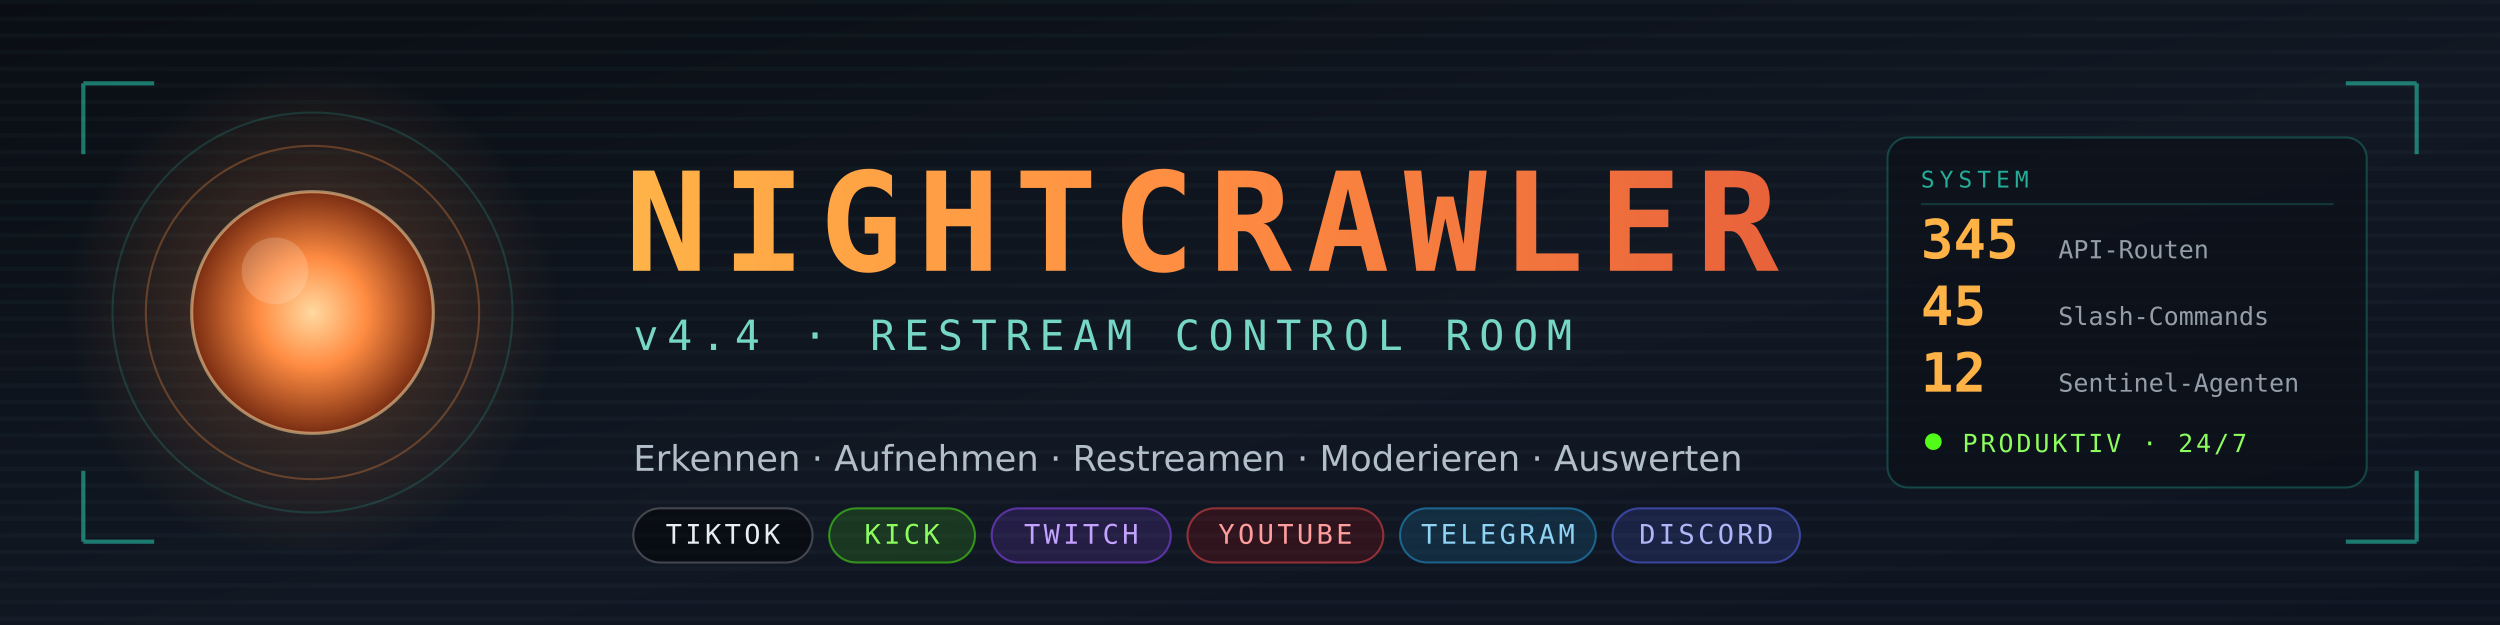
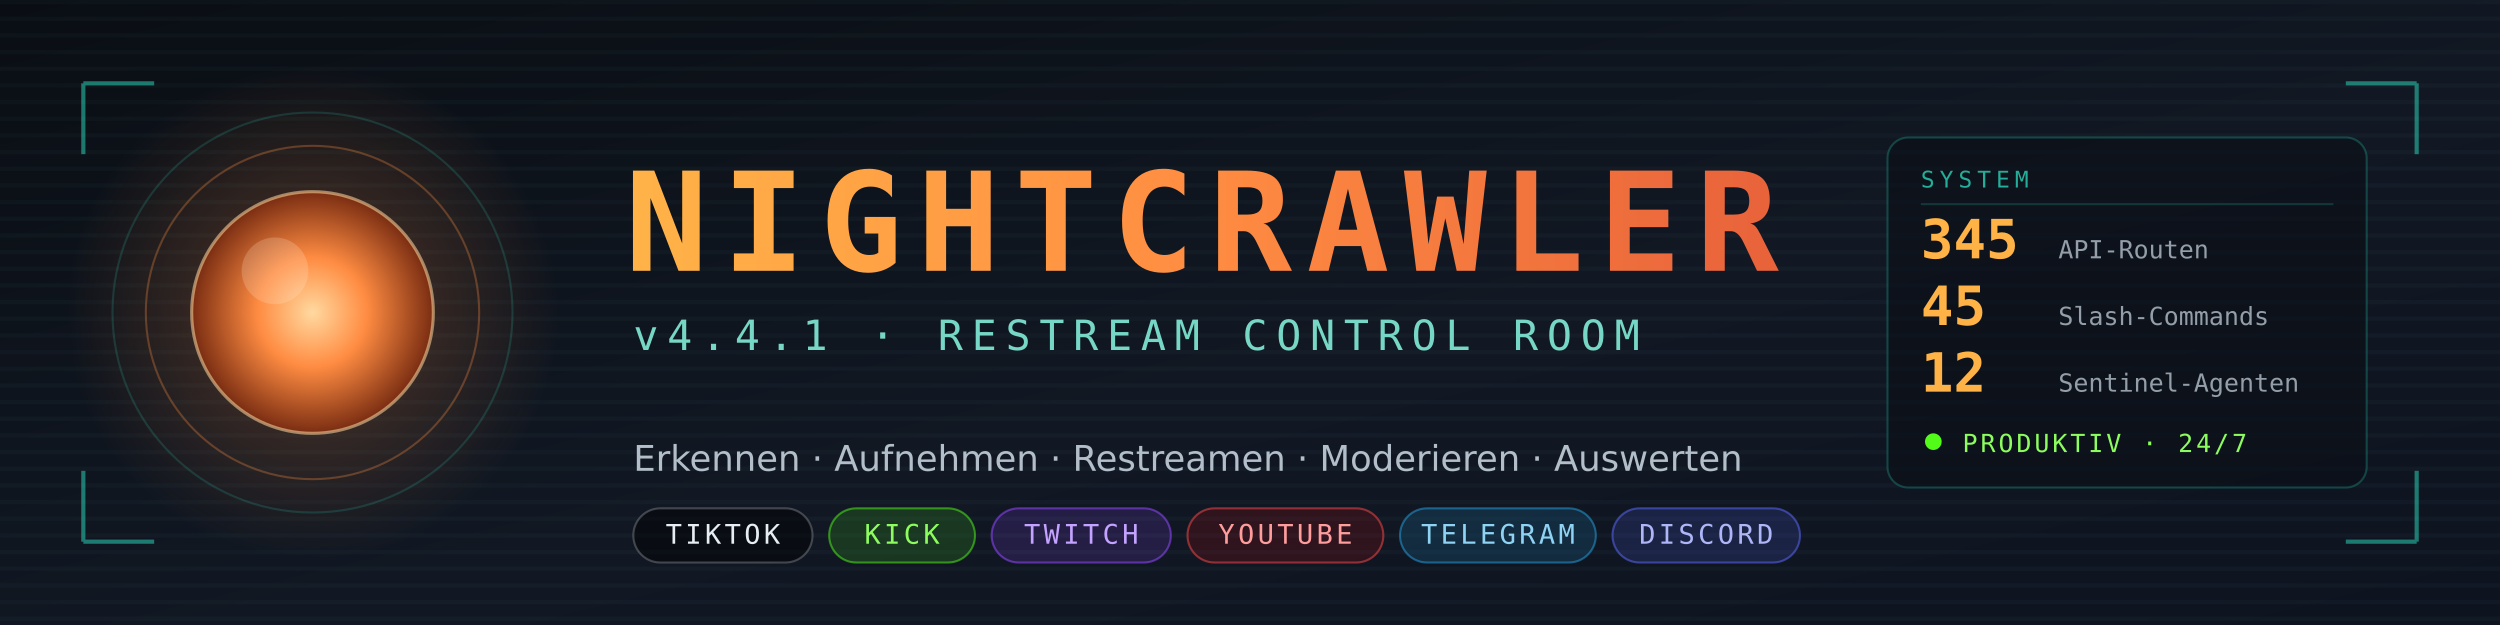
<svg xmlns="http://www.w3.org/2000/svg" viewBox="0 0 1200 300" width="1200" height="300" role="img" aria-label="NIGHTCRAWLER — Restream Control Room">
  <defs>
    <linearGradient id="bg" x1="0" y1="0" x2="1" y2="1">
      <stop offset="0%" stop-color="#0a0e14" />
      <stop offset="55%" stop-color="#111823" />
      <stop offset="100%" stop-color="#0d1420" />
    </linearGradient>
    <linearGradient id="amber" x1="0" y1="0" x2="1" y2="0">
      <stop offset="0%" stop-color="#ffb347" />
      <stop offset="50%" stop-color="#ff8c42" />
      <stop offset="100%" stop-color="#e8623a" />
    </linearGradient>
    <radialGradient id="orb" cx="50%" cy="50%" r="50%">
      <stop offset="0%" stop-color="#ffd9a0" />
      <stop offset="45%" stop-color="#ff8c42" />
      <stop offset="100%" stop-color="#7a2d12" />
    </radialGradient>
    <radialGradient id="glow" cx="50%" cy="50%" r="50%">
      <stop offset="0%" stop-color="#ff8c42" stop-opacity="0.30" />
      <stop offset="100%" stop-color="#ff8c42" stop-opacity="0" />
    </radialGradient>
    <linearGradient id="fade" x1="0" y1="0" x2="1" y2="0">
      <stop offset="0%" stop-color="#2de1c2" stop-opacity="0.85" />
      <stop offset="100%" stop-color="#2de1c2" stop-opacity="0.05" />
    </linearGradient>
  </defs>
  <rect width="1200" height="300" fill="url(#bg)" />
  <g fill="#7fe7d4" fill-opacity="0.030">
    <rect x="0" y="0" width="1200" height="2" />
    <rect x="0" y="8" width="1200" height="2" />
    <rect x="0" y="16" width="1200" height="2" />
    <rect x="0" y="24" width="1200" height="2" />
    <rect x="0" y="32" width="1200" height="2" />
    <rect x="0" y="40" width="1200" height="2" />
    <rect x="0" y="48" width="1200" height="2" />
    <rect x="0" y="56" width="1200" height="2" />
    <rect x="0" y="64" width="1200" height="2" />
    <rect x="0" y="72" width="1200" height="2" />
    <rect x="0" y="80" width="1200" height="2" />
    <rect x="0" y="88" width="1200" height="2" />
    <rect x="0" y="96" width="1200" height="2" />
    <rect x="0" y="104" width="1200" height="2" />
    <rect x="0" y="112" width="1200" height="2" />
    <rect x="0" y="120" width="1200" height="2" />
    <rect x="0" y="128" width="1200" height="2" />
    <rect x="0" y="136" width="1200" height="2" />
    <rect x="0" y="144" width="1200" height="2" />
    <rect x="0" y="152" width="1200" height="2" />
    <rect x="0" y="160" width="1200" height="2" />
    <rect x="0" y="168" width="1200" height="2" />
    <rect x="0" y="176" width="1200" height="2" />
    <rect x="0" y="184" width="1200" height="2" />
    <rect x="0" y="192" width="1200" height="2" />
    <rect x="0" y="200" width="1200" height="2" />
    <rect x="0" y="208" width="1200" height="2" />
    <rect x="0" y="216" width="1200" height="2" />
    <rect x="0" y="224" width="1200" height="2" />
    <rect x="0" y="232" width="1200" height="2" />
    <rect x="0" y="240" width="1200" height="2" />
    <rect x="0" y="248" width="1200" height="2" />
    <rect x="0" y="256" width="1200" height="2" />
    <rect x="0" y="264" width="1200" height="2" />
    <rect x="0" y="272" width="1200" height="2" />
    <rect x="0" y="280" width="1200" height="2" />
    <rect x="0" y="288" width="1200" height="2" />
    <rect x="0" y="296" width="1200" height="2" />
  </g>
  <circle cx="150" cy="150" r="118" fill="url(#glow)" />
  <circle cx="150" cy="150" r="58" fill="url(#orb)" />
  <circle cx="150" cy="150" r="58" fill="none" stroke="#ffd9a0" stroke-opacity="0.55" stroke-width="1.5" />
  <circle cx="150" cy="150" r="80" fill="none" stroke="#ff8c42" stroke-opacity="0.30" stroke-width="1" />
  <circle cx="150" cy="150" r="96" fill="none" stroke="#2de1c2" stroke-opacity="0.16" stroke-width="1" />
  <circle cx="132" cy="130" r="16" fill="#fff3e0" fill-opacity="0.20" />
  <g stroke="#2de1c2" stroke-opacity="0.5" stroke-width="2" fill="none">
    <path d="M40 40 h34 M40 40 v34" />
    <path d="M1160 40 h-34 M1160 40 v34" />
    <path d="M40 260 h34 M40 260 v-34" />
    <path d="M1160 260 h-34 M1160 260 v-34" />
  </g>
  <text x="300" y="130" font-family="'DejaVu Sans Mono',ui-monospace,SFMono-Regular,Menlo,Consolas,monospace" font-size="66" font-weight="bold" letter-spacing="7" fill="url(#amber)">NIGHTCRAWLER</text>
-   <text x="304" y="168" font-family="'DejaVu Sans Mono',ui-monospace,SFMono-Regular,Menlo,Consolas,monospace" font-size="20" letter-spacing="4.2" fill="#7fe7d4" fill-opacity="0.92">v4.4  ·  RESTREAM CONTROL ROOM</text>
+   <text x="304" y="168" font-family="'DejaVu Sans Mono',ui-monospace,SFMono-Regular,Menlo,Consolas,monospace" font-size="20" letter-spacing="4.2" fill="#7fe7d4" fill-opacity="0.92">v4.4.1  ·  RESTREAM CONTROL ROOM</text>
  <line x1="304" y1="192" x2="1120" y2="192" stroke="url(#fade)" stroke-width="1.5" />
  <text x="304" y="226" font-family="'DejaVu Sans',system-ui,-apple-system,Segoe UI,Roboto,sans-serif" font-size="17" fill="#c8d4e0" fill-opacity="0.88">Erkennen · Aufnehmen · Restreamen · Moderieren · Auswerten</text>
  <g font-family="'DejaVu Sans Mono',ui-monospace,monospace" font-size="13" letter-spacing="1.6">
    <rect x="304" y="244" width="86" height="26" rx="13" fill="#000000" fill-opacity="0.45" stroke="#ffffff" stroke-opacity="0.22" />
    <text x="347" y="261" fill="#e6edf3" text-anchor="middle">TIKTOK</text>
    <rect x="398" y="244" width="70" height="26" rx="13" fill="#53fc18" fill-opacity="0.14" stroke="#53fc18" stroke-opacity="0.5" />
    <text x="433" y="261" fill="#8dfc5e" text-anchor="middle">KICK</text>
    <rect x="476" y="244" width="86" height="26" rx="13" fill="#9146ff" fill-opacity="0.16" stroke="#9146ff" stroke-opacity="0.55" />
    <text x="519" y="261" fill="#c4a2ff" text-anchor="middle">TWITCH</text>
    <rect x="570" y="244" width="94" height="26" rx="13" fill="#ff0000" fill-opacity="0.13" stroke="#ff4d4d" stroke-opacity="0.5" />
    <text x="617" y="261" fill="#ff9d9d" text-anchor="middle">YOUTUBE</text>
    <rect x="672" y="244" width="94" height="26" rx="13" fill="#26a5e4" fill-opacity="0.15" stroke="#26a5e4" stroke-opacity="0.5" />
    <text x="719" y="261" fill="#8fd3f4" text-anchor="middle">TELEGRAM</text>
    <rect x="774" y="244" width="90" height="26" rx="13" fill="#5865f2" fill-opacity="0.17" stroke="#5865f2" stroke-opacity="0.55" />
    <text x="819" y="261" fill="#aeb6f8" text-anchor="middle">DISCORD</text>
  </g>
  <g font-family="'DejaVu Sans Mono',ui-monospace,monospace">
    <rect x="906" y="66" width="230" height="168" rx="10" fill="#0a0e14" fill-opacity="0.55" stroke="#2de1c2" stroke-opacity="0.24" stroke-width="1" />
    <text x="922" y="90" font-size="11" letter-spacing="2.4" fill="#2de1c2" fill-opacity="0.75">SYSTEM</text>
    <line x1="922" y1="98" x2="1120" y2="98" stroke="#2de1c2" stroke-opacity="0.18" stroke-width="1" />
    <text x="922" y="124" font-size="26" font-weight="bold" fill="#ffb347">345</text>
    <text x="988" y="124" font-size="12" fill="#c8d4e0" fill-opacity="0.72">API-Routen</text>
    <text x="922" y="156" font-size="26" font-weight="bold" fill="#ffb347">45</text>
    <text x="988" y="156" font-size="12" fill="#c8d4e0" fill-opacity="0.72">Slash-Commands</text>
    <text x="922" y="188" font-size="26" font-weight="bold" fill="#ffb347">12</text>
    <text x="988" y="188" font-size="12" fill="#c8d4e0" fill-opacity="0.72">Sentinel-Agenten</text>
    <circle cx="928" cy="212" r="4" fill="#53fc18" />
    <text x="942" y="217" font-size="12" letter-spacing="1.4" fill="#8dfc5e">PRODUKTIV · 24/7</text>
  </g>
</svg>
